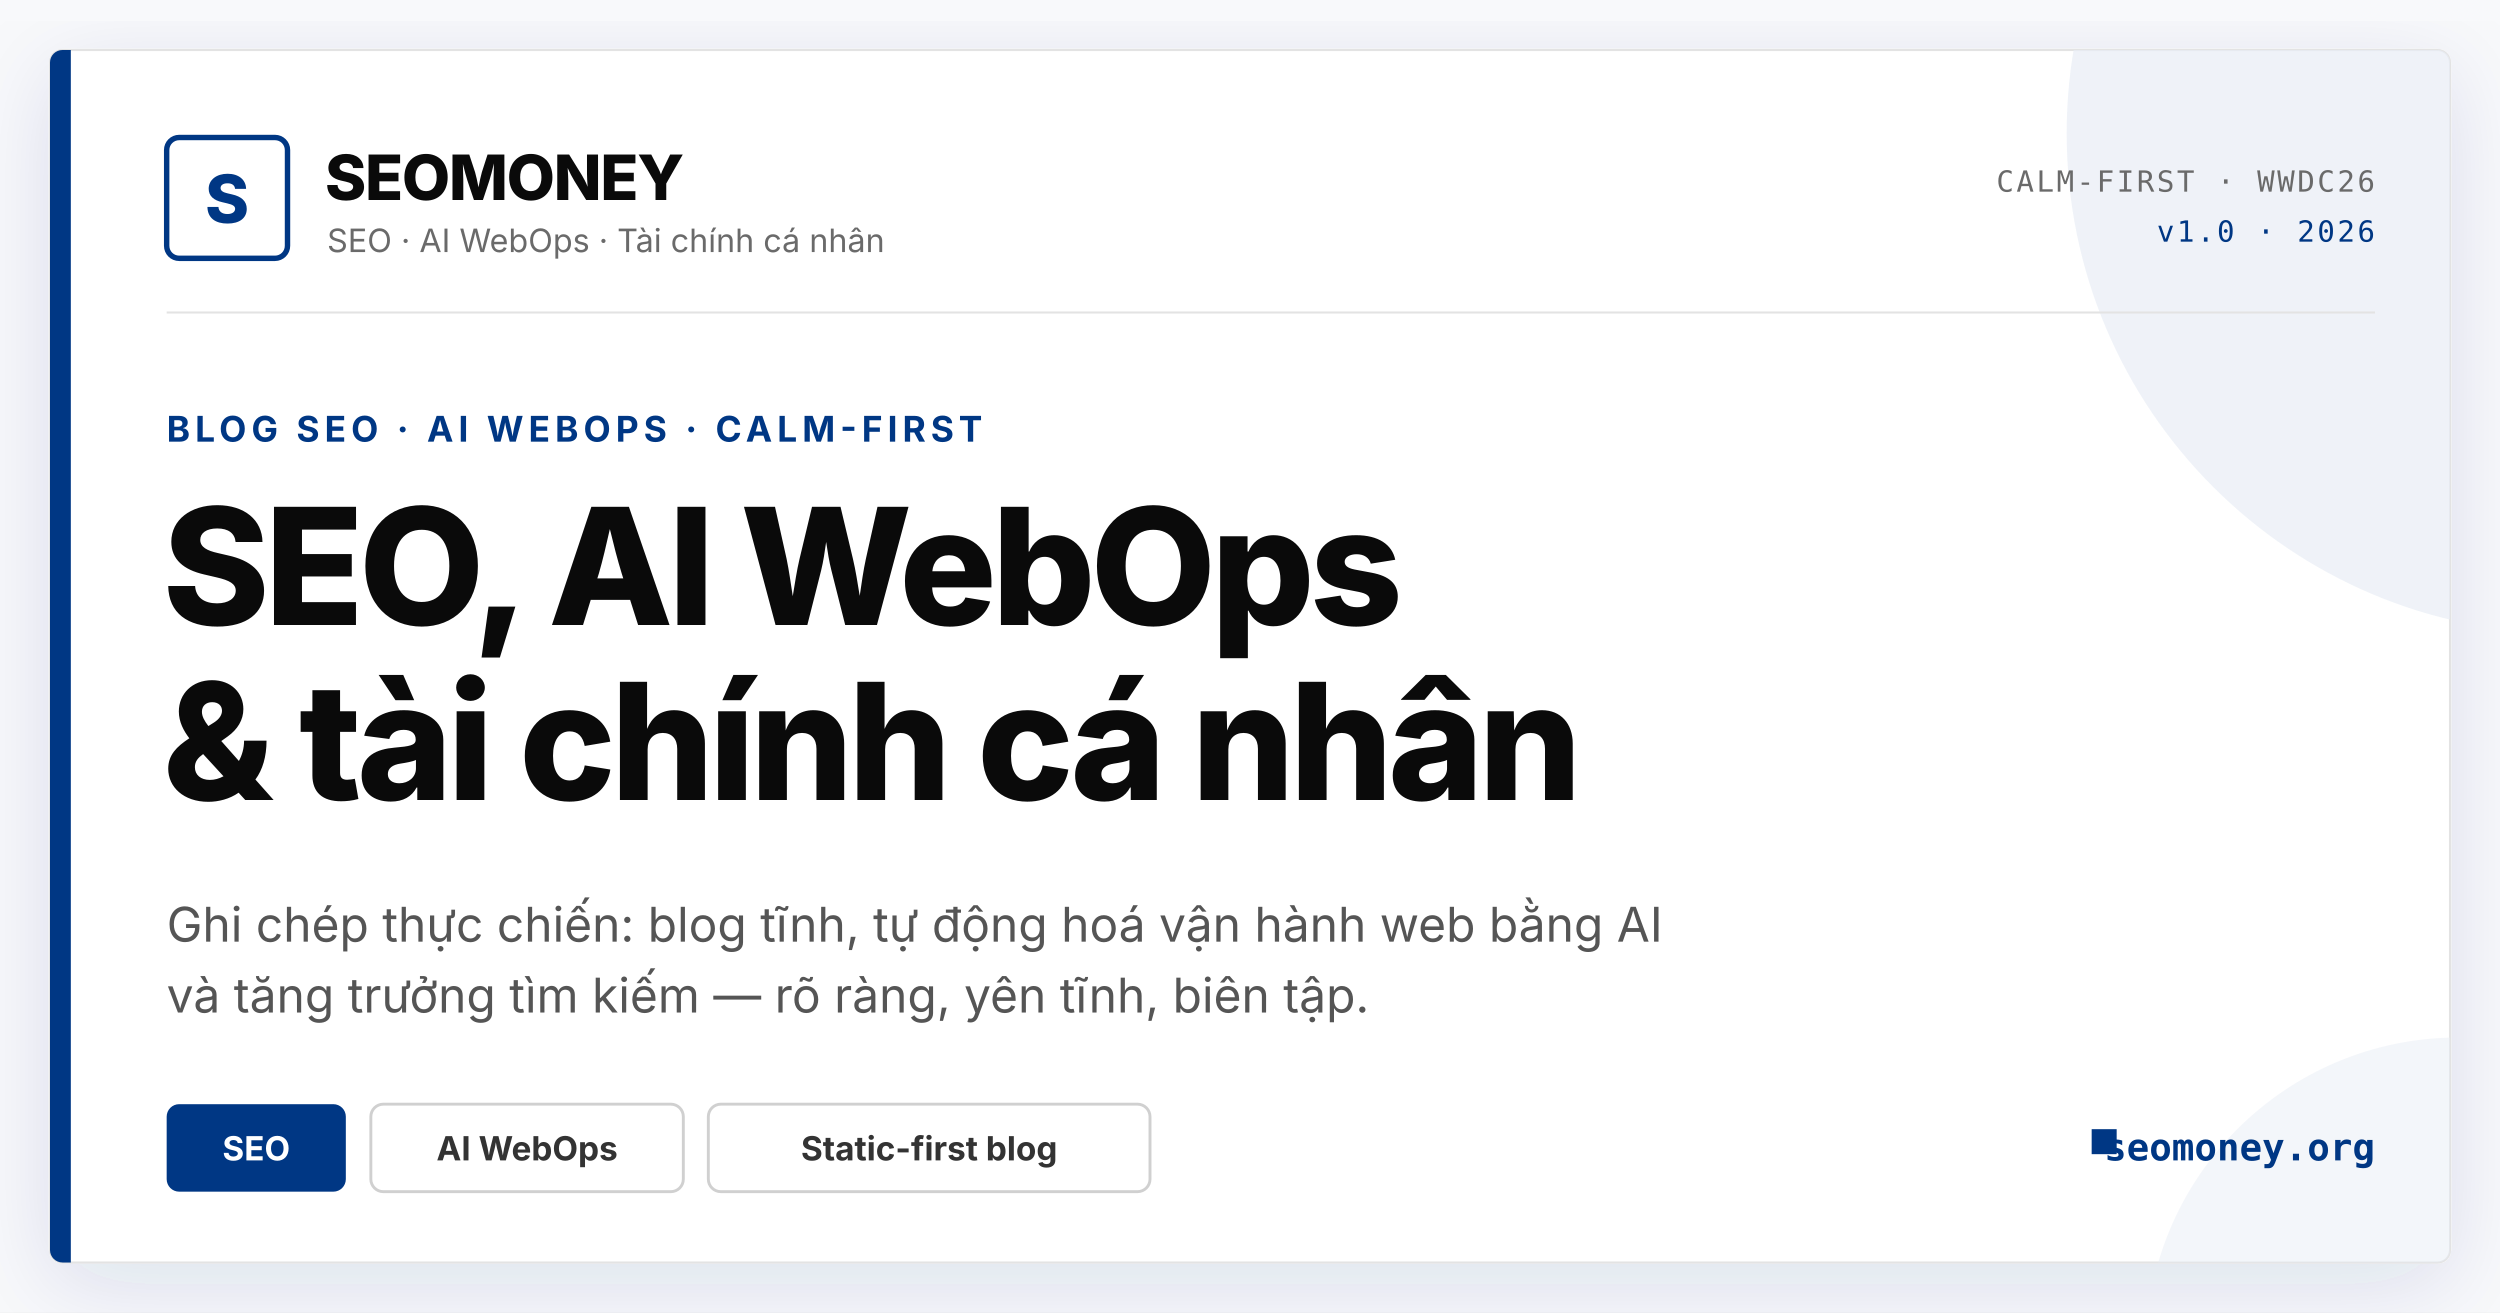
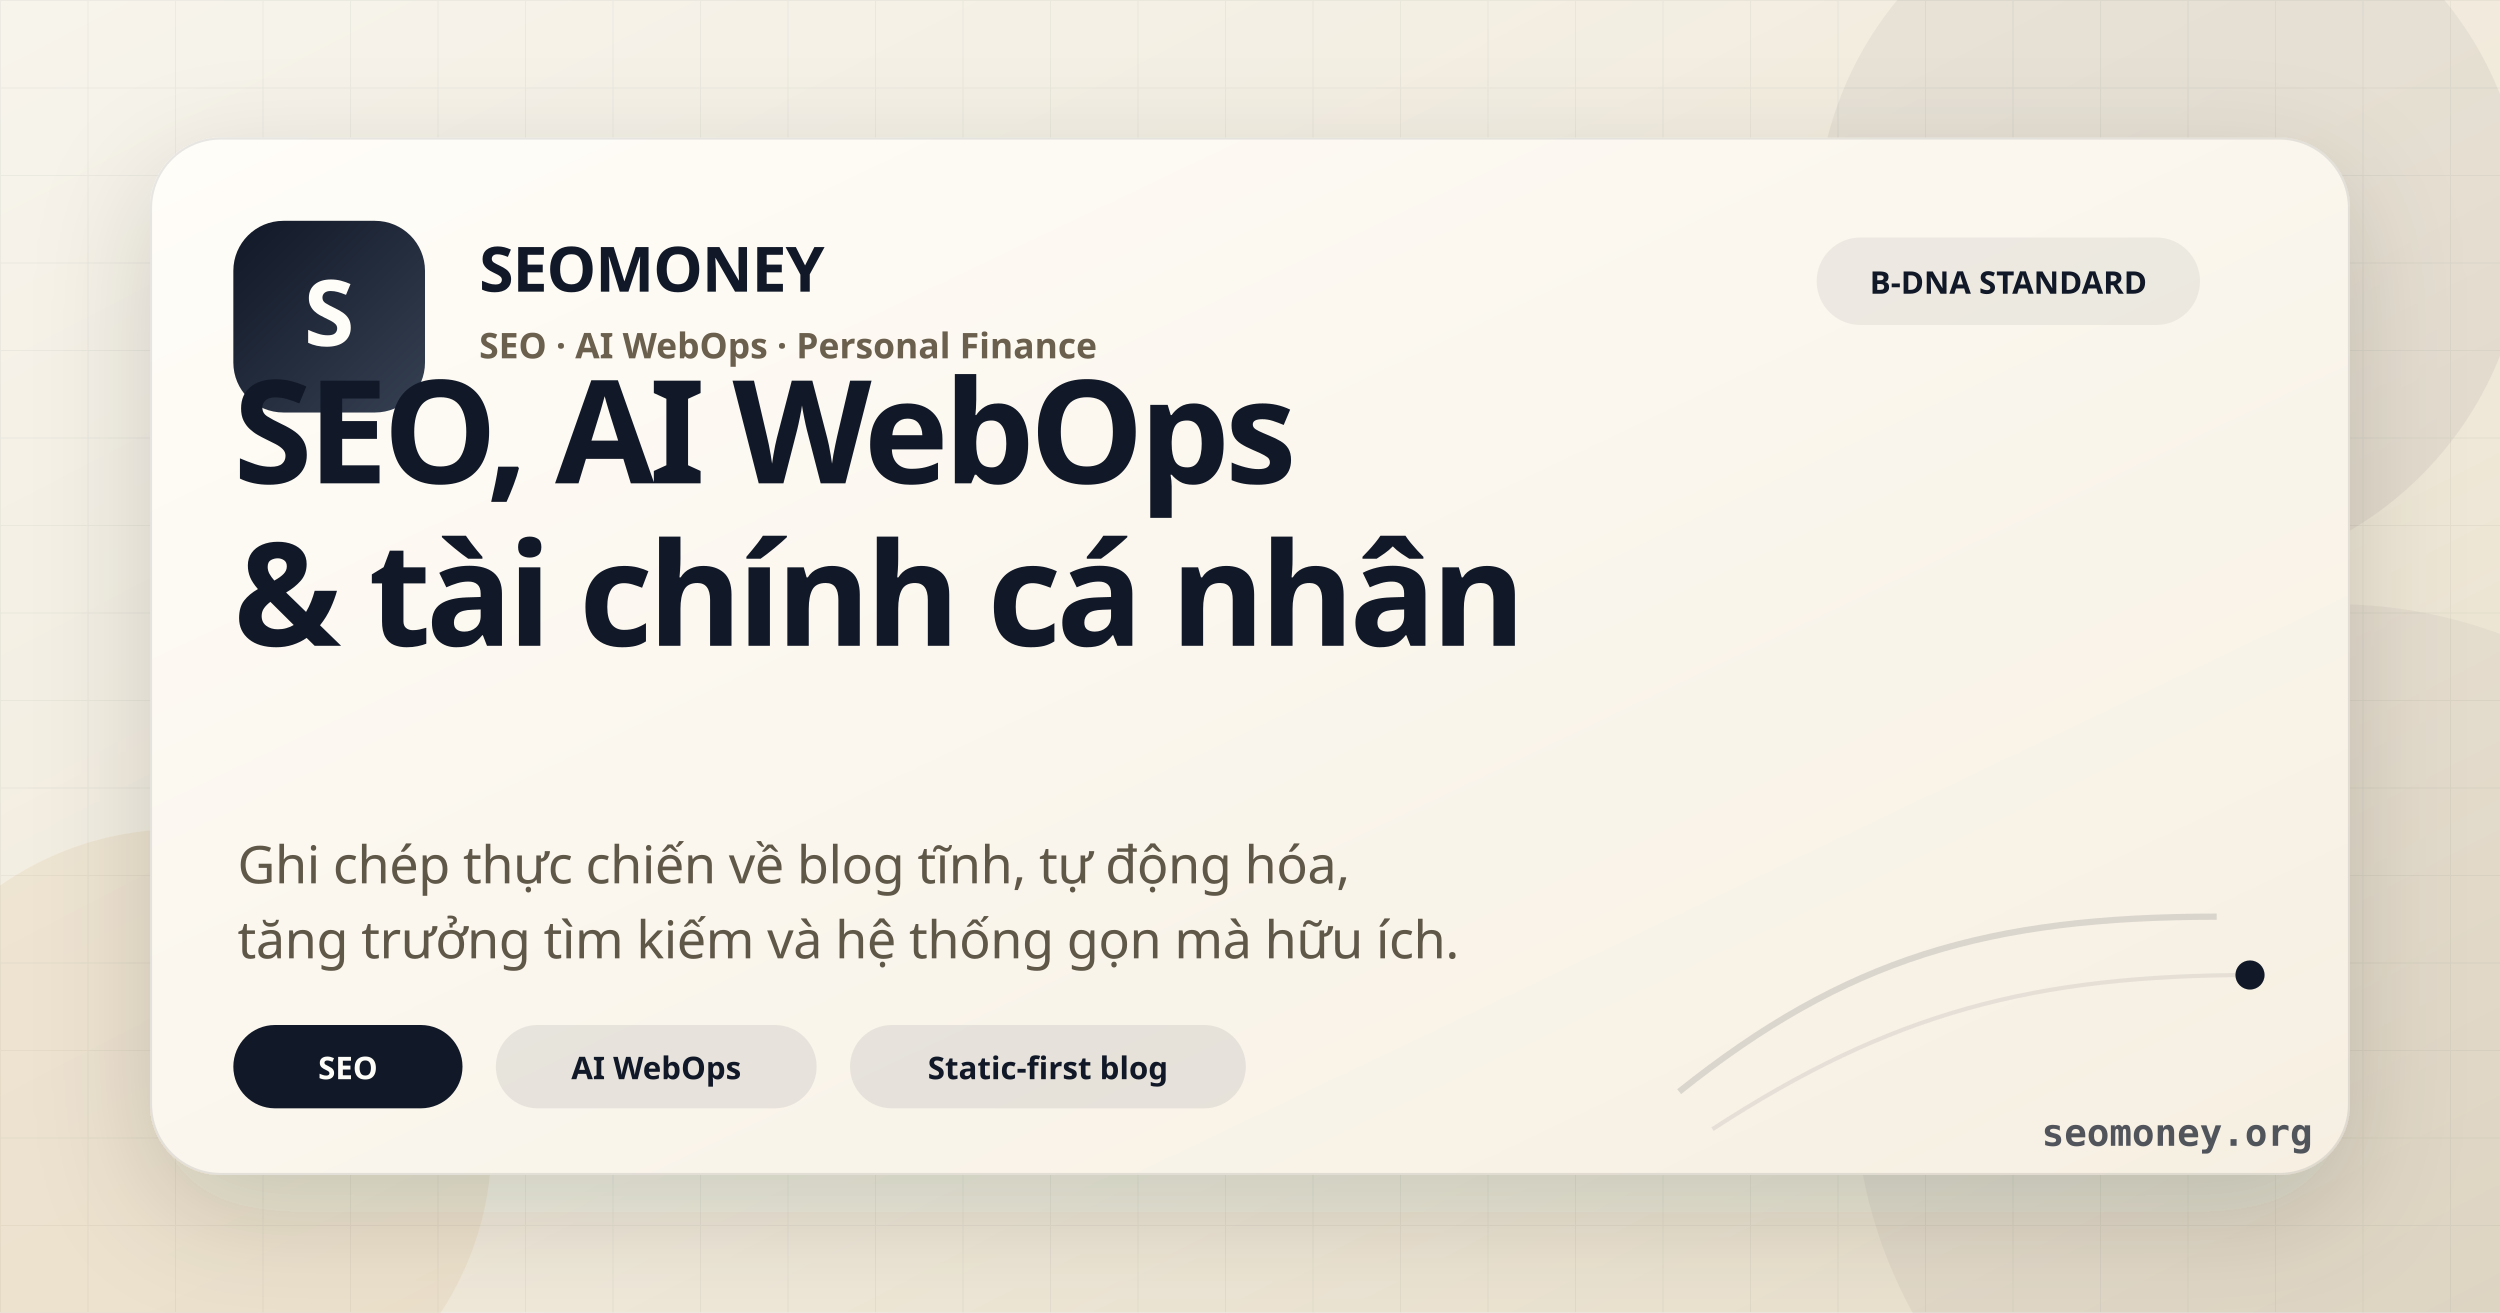
<svg xmlns="http://www.w3.org/2000/svg" width="1200" height="630" viewBox="0 0 1200 630" role="img" aria-labelledby="title desc">
  <defs>
-     <filter id="cardShadow" x="-10%" y="-10%" width="120%" height="130%">
-       <feDropShadow dx="0" dy="10" stdDeviation="22" flood-color="#003784" flood-opacity="0.12" />
+     <linearGradient id="bg" x1="0" y1="0" x2="1" y2="1">
+       <stop offset="0%" stop-color="#f7f4ec" />
+       <stop offset="56%" stop-color="#f1eadb" />
+       <stop offset="100%" stop-color="#e7ddc9" />
+     </linearGradient>
+     <linearGradient id="surface" x1="0" y1="0" x2="1" y2="1">
+       <stop offset="0%" stop-color="#fffdf8" />
+       <stop offset="100%" stop-color="#f6efe2" />
+     </linearGradient>
+     <linearGradient id="accent" x1="0" y1="0" x2="1" y2="1">
+       <stop offset="0%" stop-color="#111827" />
+       <stop offset="100%" stop-color="#354052" />
+     </linearGradient>
+     <filter id="softShadow" x="-20%" y="-20%" width="140%" height="140%">
+       <feDropShadow dx="0" dy="18" stdDeviation="28" flood-color="#1f2937" flood-opacity="0.16" />
    </filter>
-     <clipPath id="cardClip">
-       <rect x="24" y="24" width="1152" height="582" rx="6" />
-     </clipPath>
+     <pattern id="grid" width="42" height="42" patternUnits="userSpaceOnUse">
+       <path d="M42 0H0V42" fill="none" stroke="#111827" stroke-opacity="0.045" stroke-width="1" />
+     </pattern>
    <style>
-       .hilda { font-family: "Ericsson Hilda", "Inter", "DejaVu Sans", sans-serif; }
-       .body  { font-family: "Nokia Pure Text", "Inter", "DejaVu Sans", sans-serif; }
-       .mono  { font-family: "DejaVu Sans Mono", ui-monospace, monospace; }
+       .font {
+         font-family: "Google Sans", "Google Sans Text", "Google Sans Display", "Noto Sans", "Inter", Arial, sans-serif;
+       }
+       .mono {
+         font-family: "Google Sans Mono", "Roboto Mono", "SFMono-Regular", Consolas, monospace;
+       }
    </style>
  </defs>
-   <rect width="1200" height="630" fill="#f8f9fb" />
-   <rect x="24" y="24" width="1152" height="582" rx="6" fill="#ffffff" stroke="#e3e3e3" stroke-width="1" filter="url(#cardShadow)" />
-   <g clip-path="url(#cardClip)">
-     <circle cx="1232" cy="64" r="240" fill="#e8edf5" opacity="0.7" />
-     <circle cx="1180" cy="648" r="150" fill="#e8edf5" opacity="0.5" />
+   <rect width="1200" height="630" fill="url(#bg)" />
+   <rect width="1200" height="630" fill="url(#grid)" />
+   <circle cx="1042" cy="108" r="170" fill="#111827" opacity="0.055" />
+   <circle cx="1120" cy="520" r="230" fill="#111827" opacity="0.045" />
+   <circle cx="86" cy="548" r="150" fill="#b7791f" opacity="0.08" />
+   <rect x="72" y="66" width="1056" height="498" rx="34" fill="url(#surface)" filter="url(#softShadow)" />
+   <rect x="72.5" y="66.5" width="1055" height="497" rx="33.5" fill="none" stroke="#111827" stroke-opacity="0.10" />
+   <g transform="translate(112 106)">
+     <rect x="0" y="0" width="92" height="92" rx="24" fill="url(#accent)" />
+     <text x="46" y="60" text-anchor="middle" class="font" font-size="44" font-weight="800" fill="#fffdf8">S</text>
+     <text x="118" y="34" class="font" font-size="30" font-weight="800" fill="#111827" letter-spacing="-0.5">SEOMONEY</text>
+     <text x="118" y="66" class="font" font-size="17" font-weight="600" fill="#6b5f4d">SEO · AI WebOps · Personal Finance</text>
+     <rect x="760" y="8" width="184" height="42" rx="21" fill="#111827" fill-opacity="0.06" />
+     <text x="852" y="35" text-anchor="middle" class="font" font-size="15" font-weight="700" fill="#111827">B-DNA STANDARD</text>
  </g>
-   <rect x="24" y="24" width="10" height="582" fill="#003784" clip-path="url(#cardClip)" />
-   <rect x="80" y="66" width="58" height="58" rx="6" fill="none" stroke="#003784" stroke-width="2.6" />
-   <text x="109" y="107" text-anchor="middle" class="hilda" font-size="32" font-weight="800" fill="#003784">S</text>
-   <text x="156" y="96" class="hilda" font-size="30" font-weight="800" fill="#0a0a0a" letter-spacing="-0.6">SEOMONEY</text>
-   <text x="157" y="121" class="body" font-size="15.5" font-weight="400" fill="#6a6a6a">SEO · AI WebOps · Tài chính cá nhân</text>
-   <text x="1140" y="92" text-anchor="end" class="mono" font-size="14" fill="#6a6a6a" letter-spacing="1.2">CALM-FIRST · WWDC26</text>
-   <text x="1140" y="116" text-anchor="end" class="mono" font-size="14" fill="#003784" letter-spacing="1.2">v1.0 · 2026</text>
-   <line x1="80" y1="150" x2="1140" y2="150" stroke="#e3e3e3" stroke-width="1" />
-   <text x="80" y="212" class="body" font-size="17" font-weight="700" fill="#003784" letter-spacing="2.4">BLOG SEO · AI WEBOPS · CALM-FIRST</text>
-   <text x="78" y="300" class="hilda" font-size="78" font-weight="800" fill="#0a0a0a" letter-spacing="-2.4">SEO, AI WebOps</text>
-   <text x="78" y="384" class="hilda" font-size="78" font-weight="800" fill="#0a0a0a" letter-spacing="-2.4">&amp; tài chính cá nhân</text>
-   <text x="80" y="452" class="body" font-size="23" font-weight="400" fill="#555555">Ghi chép thực chiến: blog tĩnh, tự động hoá vận hành web bằng AI</text>
-   <text x="80" y="486" class="body" font-size="23" font-weight="400" fill="#555555">và tăng trưởng tìm kiếm — rõ ràng, yên tĩnh, biên tập.</text>
-   <g class="body" font-size="16" font-weight="700">
-     <rect x="80" y="530" width="86" height="42" rx="6" fill="#003784" />
-     <text x="123" y="557" text-anchor="middle" fill="#ffffff">SEO</text>
-     <rect x="178" y="530" width="150" height="42" rx="6" fill="#ffffff" stroke="#d0d0d0" stroke-width="1.4" />
-     <text x="253" y="557" text-anchor="middle" fill="#333333">AI WebOps</text>
-     <rect x="340" y="530" width="212" height="42" rx="6" fill="#ffffff" stroke="#d0d0d0" stroke-width="1.4" />
-     <text x="446" y="557" text-anchor="middle" fill="#333333">Static-first blog</text>
+   <g transform="translate(112 232)">
+     <text x="0" y="0" class="font" font-size="69" font-weight="850" fill="#111827" letter-spacing="-2.4">
+       <tspan x="0" dy="0">SEO, AI WebOps</tspan>
+       <tspan x="0" dy="78">&amp; tài chính cá nhân</tspan>
+     </text>
+     <text x="2" y="192" class="font" font-size="25" font-weight="500" fill="#5f5748" letter-spacing="-0.2">
+       <tspan x="2" dy="0">Ghi chép thực chiến về blog tĩnh, tự động hóa,</tspan>
+       <tspan x="2" dy="36">tăng trưởng tìm kiếm và hệ thống gọn mà hữu ích.</tspan>
+     </text>
  </g>
-   <rect x="1004" y="542" width="12" height="12" fill="#003784" />
-   <text x="1140" y="557" text-anchor="end" class="mono" font-size="18" font-weight="700" fill="#003784">seomoney.org</text>
+   <g transform="translate(112 492)">
+     <rect x="0" y="0" width="110" height="40" rx="20" fill="#111827" />
+     <text x="55" y="26" text-anchor="middle" class="font" font-size="15" font-weight="750" fill="#fffdf8">SEO</text>
+     <rect x="126" y="0" width="154" height="40" rx="20" fill="#111827" fill-opacity="0.08" />
+     <text x="203" y="26" text-anchor="middle" class="font" font-size="15" font-weight="750" fill="#111827">AI WebOps</text>
+     <rect x="296" y="0" width="190" height="40" rx="20" fill="#111827" fill-opacity="0.08" />
+     <text x="391" y="26" text-anchor="middle" class="font" font-size="15" font-weight="750" fill="#111827">Static-first blog</text>
+   </g>
+   <g transform="translate(806 440)">
+     <path d="M0 84 C80 20 148 0 258 0" fill="none" stroke="#111827" stroke-opacity="0.13" stroke-width="3" />
+     <path d="M16 102 C102 46 170 28 276 28" fill="none" stroke="#111827" stroke-opacity="0.08" stroke-width="2" />
+     <circle cx="274" cy="28" r="7" fill="#111827" />
+     <text x="174" y="110" class="mono" font-size="18" font-weight="700" fill="#111827" opacity="0.72">seomoney.org</text>
+   </g>
</svg>
